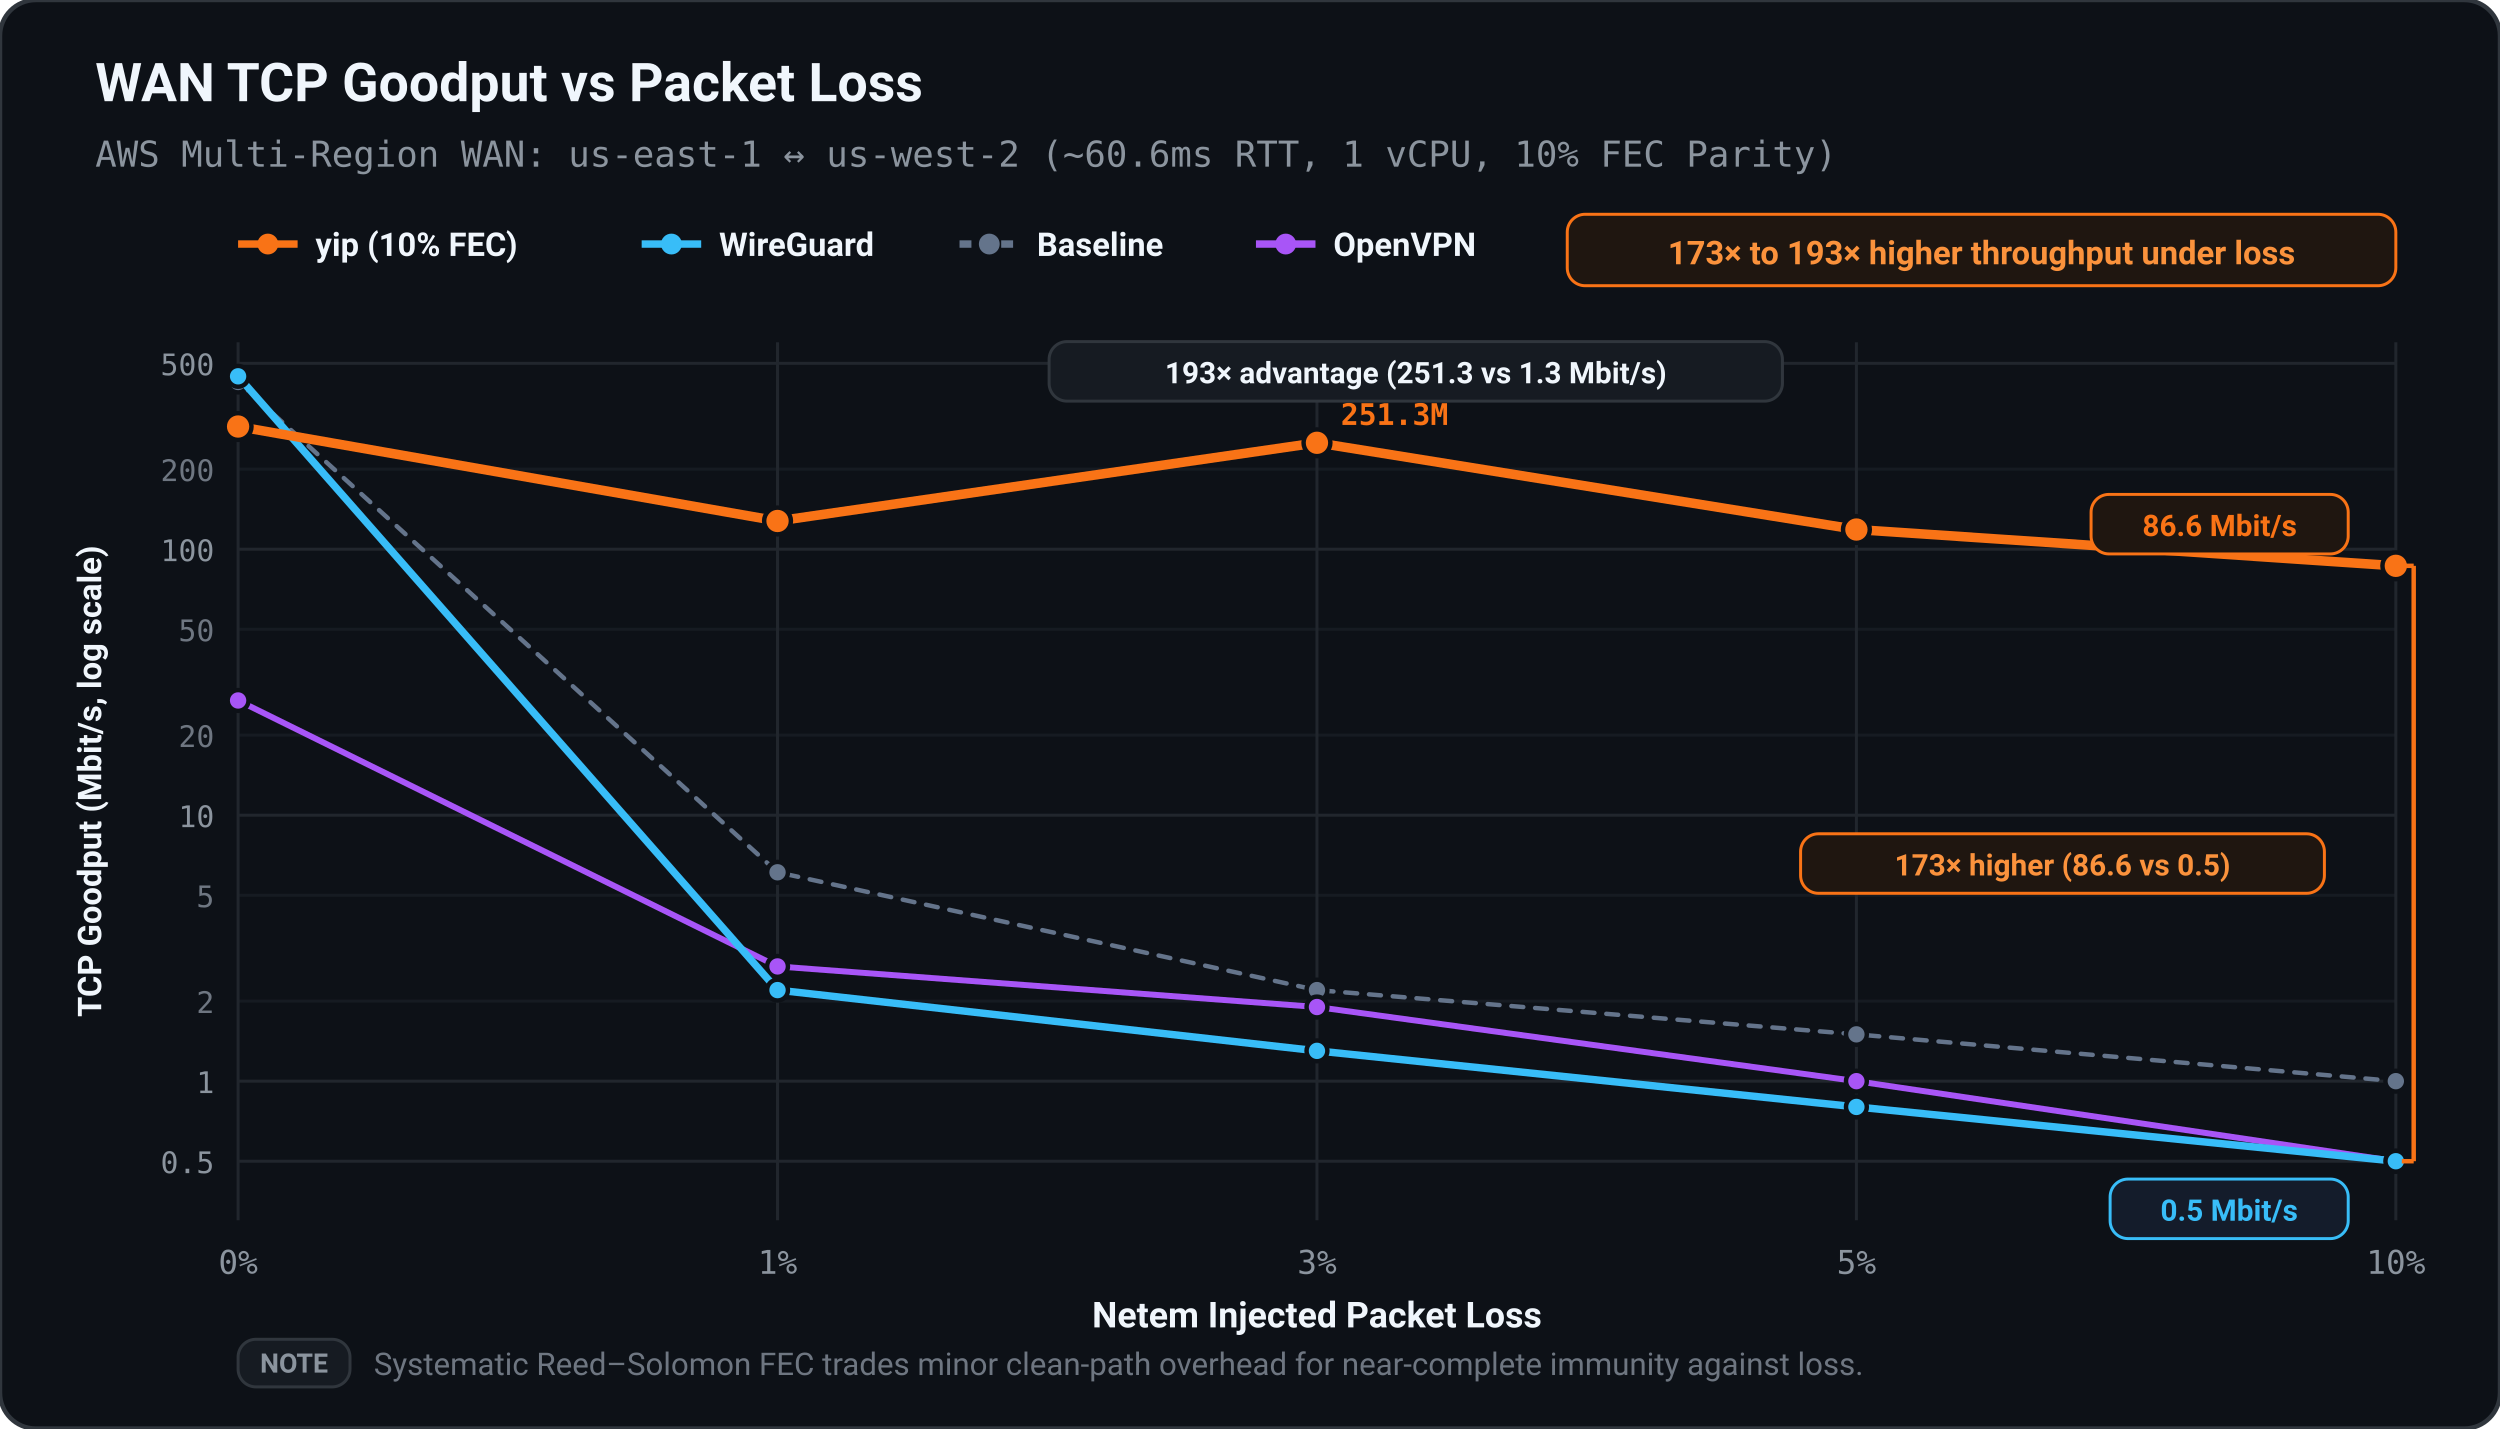
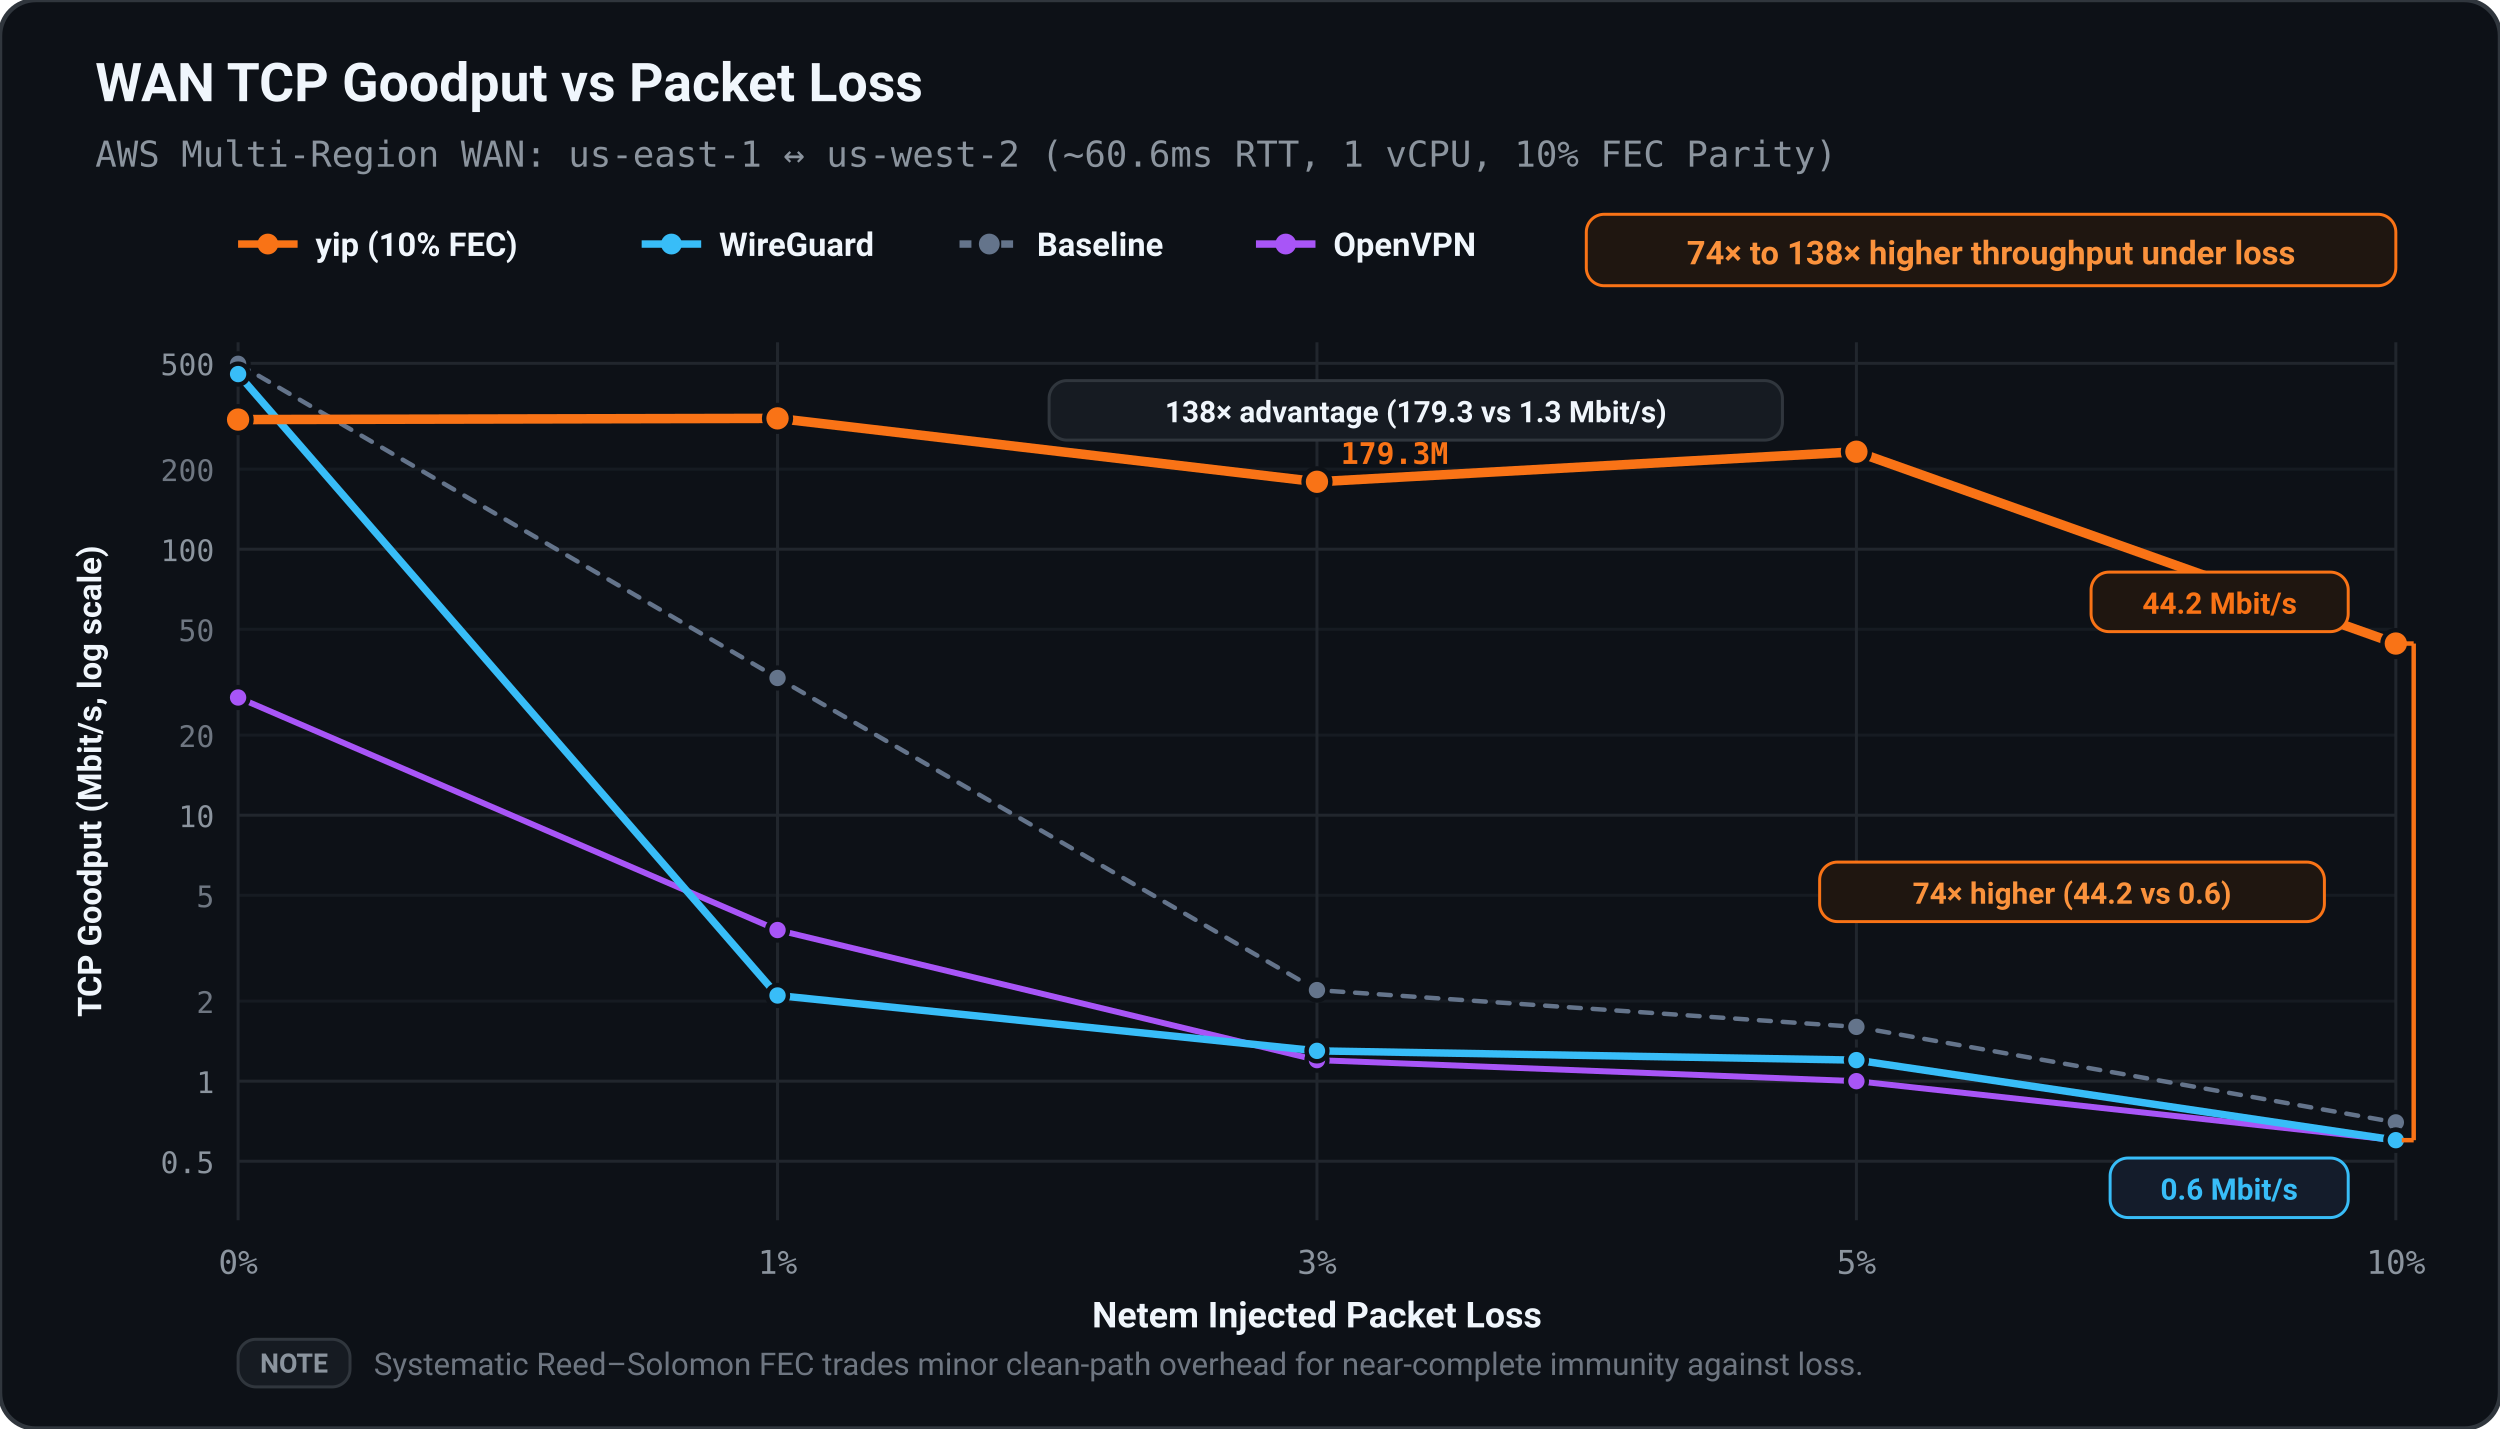
<svg xmlns="http://www.w3.org/2000/svg" viewBox="0 0 840 480" width="100%" height="100%">
  <defs>
    <style>
      text { text-rendering: geometricPrecision; }
    </style>
  </defs>
  <rect width="100%" height="100%" rx="12" fill="#0d1117" stroke="#30363d" stroke-width="1.5" />
  <text x="32.00" y="34.00" fill="#f0f6fc" font-size="18" font-family="ui-sans-serif, -apple-system, BlinkMacSystemFont, 'Segoe UI', Roboto, sans-serif" font-weight="bold" text-anchor="start">WAN TCP Goodput vs Packet Loss</text>
  <text x="32.00" y="56.00" fill="#8b949e" font-size="12" font-family="ui-monospace, SFMono-Regular, Menlo, monospace" font-weight="normal" text-anchor="start">AWS Multi-Region WAN: us-east-1 ↔ us-west-2 (~60.6ms RTT, 1 vCPU, 10% FEC Parity)</text>
  <line x1="80.00" y1="82.00" x2="100.00" y2="82.00" stroke="#f97316" stroke-width="2.50" />
  <circle cx="90.00" cy="82.00" r="3.50" fill="#f97316" />
  <text x="106.00" y="86.00" fill="#f0f6fc" font-size="11" font-family="ui-sans-serif, -apple-system, BlinkMacSystemFont, 'Segoe UI', Roboto, sans-serif" font-weight="600" text-anchor="start">yip (10% FEC)</text>
  <line x1="215.60" y1="82.00" x2="235.60" y2="82.00" stroke="#38bdf8" stroke-width="2.50" />
  <circle cx="225.60" cy="82.00" r="3.50" fill="#38bdf8" />
  <text x="241.60" y="86.00" fill="#f0f6fc" font-size="11" font-family="ui-sans-serif, -apple-system, BlinkMacSystemFont, 'Segoe UI', Roboto, sans-serif" font-weight="600" text-anchor="start">WireGuard</text>
  <line x1="322.40" y1="82.00" x2="342.40" y2="82.00" stroke="#64748b" stroke-width="2.50" stroke-dasharray="4,3" />
  <circle cx="332.40" cy="82.00" r="3.50" fill="#64748b" />
  <text x="348.40" y="86.00" fill="#f0f6fc" font-size="11" font-family="ui-sans-serif, -apple-system, BlinkMacSystemFont, 'Segoe UI', Roboto, sans-serif" font-weight="600" text-anchor="start">Baseline</text>
  <line x1="422.00" y1="82.00" x2="442.00" y2="82.00" stroke="#a855f7" stroke-width="2.50" />
  <circle cx="432.00" cy="82.00" r="3.50" fill="#a855f7" />
  <text x="448.00" y="86.00" fill="#f0f6fc" font-size="11" font-family="ui-sans-serif, -apple-system, BlinkMacSystemFont, 'Segoe UI', Roboto, sans-serif" font-weight="600" text-anchor="start">OpenVPN</text>
-   <rect x="526.60" y="72.00" width="278.40" height="24.00" fill="#1f1610" rx="6.00" stroke="#f97316" stroke-width="1.00" />
-   <text x="665.80" y="88.80" fill="#fb923c" font-size="11" font-family="ui-sans-serif, -apple-system, BlinkMacSystemFont, 'Segoe UI', Roboto, sans-serif" font-weight="bold" text-anchor="middle">173× to 193× higher throughput under loss</text>
+   <rect x="533.00" y="72.00" width="272.00" height="24.00" fill="#1f1610" rx="6.00" stroke="#f97316" stroke-width="1.00" />
+   <text x="669.00" y="88.80" fill="#fb923c" font-size="11" font-family="ui-sans-serif, -apple-system, BlinkMacSystemFont, 'Segoe UI', Roboto, sans-serif" font-weight="bold" text-anchor="middle">74× to 138× higher throughput under loss</text>
  <line x1="80.00" y1="390.17" x2="805.00" y2="390.17" stroke="#21262d" stroke-width="1.00" />
  <text x="72.00" y="394.17" fill="#8b949e" font-size="10" font-family="ui-monospace, SFMono-Regular, Menlo, monospace" font-weight="normal" text-anchor="end">0.5</text>
  <line x1="80.00" y1="363.27" x2="805.00" y2="363.27" stroke="#21262d" stroke-width="1.00" />
  <text x="72.00" y="367.27" fill="#8b949e" font-size="10" font-family="ui-monospace, SFMono-Regular, Menlo, monospace" font-weight="normal" text-anchor="end">1</text>
  <line x1="80.00" y1="336.37" x2="805.00" y2="336.37" stroke="#161b22" stroke-width="1.00" />
  <text x="72.00" y="340.37" fill="#6e7681" font-size="10" font-family="ui-monospace, SFMono-Regular, Menlo, monospace" font-weight="normal" text-anchor="end">2</text>
  <line x1="80.00" y1="300.81" x2="805.00" y2="300.81" stroke="#161b22" stroke-width="1.00" />
  <text x="72.00" y="304.81" fill="#6e7681" font-size="10" font-family="ui-monospace, SFMono-Regular, Menlo, monospace" font-weight="normal" text-anchor="end">5</text>
  <line x1="80.00" y1="273.91" x2="805.00" y2="273.91" stroke="#21262d" stroke-width="1.00" />
  <text x="72.00" y="277.91" fill="#8b949e" font-size="10" font-family="ui-monospace, SFMono-Regular, Menlo, monospace" font-weight="normal" text-anchor="end">10</text>
  <line x1="80.00" y1="247.00" x2="805.00" y2="247.00" stroke="#161b22" stroke-width="1.00" />
  <text x="72.00" y="251.00" fill="#6e7681" font-size="10" font-family="ui-monospace, SFMono-Regular, Menlo, monospace" font-weight="normal" text-anchor="end">20</text>
  <line x1="80.00" y1="211.44" x2="805.00" y2="211.44" stroke="#161b22" stroke-width="1.00" />
  <text x="72.00" y="215.44" fill="#6e7681" font-size="10" font-family="ui-monospace, SFMono-Regular, Menlo, monospace" font-weight="normal" text-anchor="end">50</text>
  <line x1="80.00" y1="184.54" x2="805.00" y2="184.54" stroke="#21262d" stroke-width="1.00" />
  <text x="72.00" y="188.54" fill="#8b949e" font-size="10" font-family="ui-monospace, SFMono-Regular, Menlo, monospace" font-weight="normal" text-anchor="end">100</text>
  <line x1="80.00" y1="157.64" x2="805.00" y2="157.64" stroke="#161b22" stroke-width="1.00" />
  <text x="72.00" y="161.64" fill="#6e7681" font-size="10" font-family="ui-monospace, SFMono-Regular, Menlo, monospace" font-weight="normal" text-anchor="end">200</text>
  <line x1="80.00" y1="122.08" x2="805.00" y2="122.08" stroke="#21262d" stroke-width="1.00" />
  <text x="72.00" y="126.08" fill="#8b949e" font-size="10" font-family="ui-monospace, SFMono-Regular, Menlo, monospace" font-weight="normal" text-anchor="end">500</text>
  <line x1="80.00" y1="115.00" x2="80.00" y2="410.00" stroke="#21262d" stroke-width="1.00" />
  <text x="80.00" y="428.00" fill="#8b949e" font-size="11" font-family="ui-monospace, SFMono-Regular, Menlo, monospace" font-weight="normal" text-anchor="middle">0%</text>
  <line x1="261.25" y1="115.00" x2="261.25" y2="410.00" stroke="#21262d" stroke-width="1.00" />
  <text x="261.25" y="428.00" fill="#8b949e" font-size="11" font-family="ui-monospace, SFMono-Regular, Menlo, monospace" font-weight="normal" text-anchor="middle">1%</text>
  <line x1="442.50" y1="115.00" x2="442.50" y2="410.00" stroke="#21262d" stroke-width="1.00" />
  <text x="442.50" y="428.00" fill="#8b949e" font-size="11" font-family="ui-monospace, SFMono-Regular, Menlo, monospace" font-weight="normal" text-anchor="middle">3%</text>
  <line x1="623.75" y1="115.00" x2="623.75" y2="410.00" stroke="#21262d" stroke-width="1.00" />
  <text x="623.75" y="428.00" fill="#8b949e" font-size="11" font-family="ui-monospace, SFMono-Regular, Menlo, monospace" font-weight="normal" text-anchor="middle">5%</text>
  <line x1="805.00" y1="115.00" x2="805.00" y2="410.00" stroke="#21262d" stroke-width="1.00" />
  <text x="805.00" y="428.00" fill="#8b949e" font-size="11" font-family="ui-monospace, SFMono-Regular, Menlo, monospace" font-weight="normal" text-anchor="middle">10%</text>
  <text x="442.50" y="446.00" fill="#f0f6fc" font-size="12" font-family="ui-sans-serif, -apple-system, BlinkMacSystemFont, 'Segoe UI', Roboto, sans-serif" font-weight="600" text-anchor="middle">Netem Injected Packet Loss</text>
  <text x="34.00" y="262.50" fill="#f0f6fc" font-size="11" font-family="ui-sans-serif, -apple-system, BlinkMacSystemFont, 'Segoe UI', Roboto, sans-serif" font-weight="600" text-anchor="middle" transform="rotate(-90 34.00 262.50)">TCP Goodput (Mbit/s, log scale)</text>
-   <polyline points="80.00,128.35 261.25,293.09 442.50,332.67 623.75,347.54 805.00,363.27" fill="none" stroke="#64748b" stroke-width="1.50" stroke-linecap="round" stroke-linejoin="round" stroke-dasharray="4,4" />
-   <circle cx="80.00" cy="128.35" r="3.50" fill="#64748b" stroke="#0d1117" stroke-width="1.50" />
-   <circle cx="261.25" cy="293.09" r="3.50" fill="#64748b" stroke="#0d1117" stroke-width="1.50" />
+   <polyline points="80.00,122.24 261.25,227.80 442.50,332.67 623.75,345.03 805.00,377.12" fill="none" stroke="#64748b" stroke-width="1.50" stroke-linecap="round" stroke-linejoin="round" stroke-dasharray="4,4" />
+   <circle cx="80.00" cy="122.24" r="3.50" fill="#64748b" stroke="#0d1117" stroke-width="1.50" />
+   <circle cx="261.25" cy="227.80" r="3.50" fill="#64748b" stroke="#0d1117" stroke-width="1.50" />
  <circle cx="442.50" cy="332.67" r="3.50" fill="#64748b" stroke="#0d1117" stroke-width="1.50" />
-   <circle cx="623.75" cy="347.54" r="3.50" fill="#64748b" stroke="#0d1117" stroke-width="1.50" />
-   <circle cx="805.00" cy="363.27" r="3.50" fill="#64748b" stroke="#0d1117" stroke-width="1.50" />
-   <polyline points="80.00,235.36 261.25,324.72 442.50,338.36 623.75,363.27 805.00,390.17" fill="none" stroke="#a855f7" stroke-width="2.00" stroke-linecap="round" stroke-linejoin="round" />
-   <circle cx="80.00" cy="235.36" r="3.50" fill="#a855f7" stroke="#0d1117" stroke-width="1.50" />
-   <circle cx="261.25" cy="324.72" r="3.50" fill="#a855f7" stroke="#0d1117" stroke-width="1.50" />
-   <circle cx="442.50" cy="338.36" r="3.50" fill="#a855f7" stroke="#0d1117" stroke-width="1.50" />
+   <circle cx="623.75" cy="345.03" r="3.50" fill="#64748b" stroke="#0d1117" stroke-width="1.50" />
+   <circle cx="805.00" cy="377.12" r="3.50" fill="#64748b" stroke="#0d1117" stroke-width="1.50" />
+   <polyline points="80.00,234.36 261.25,312.49 442.50,356.20 623.75,363.27 805.00,383.10" fill="none" stroke="#a855f7" stroke-width="2.00" stroke-linecap="round" stroke-linejoin="round" />
+   <circle cx="80.00" cy="234.36" r="3.50" fill="#a855f7" stroke="#0d1117" stroke-width="1.50" />
+   <circle cx="261.25" cy="312.49" r="3.50" fill="#a855f7" stroke="#0d1117" stroke-width="1.50" />
+   <circle cx="442.50" cy="356.20" r="3.50" fill="#a855f7" stroke="#0d1117" stroke-width="1.50" />
  <circle cx="623.75" cy="363.27" r="3.50" fill="#a855f7" stroke="#0d1117" stroke-width="1.50" />
-   <circle cx="805.00" cy="390.17" r="3.50" fill="#a855f7" stroke="#0d1117" stroke-width="1.50" />
-   <polyline points="80.00,126.44 261.25,332.67 442.50,353.09 623.75,371.93 805.00,390.17" fill="none" stroke="#38bdf8" stroke-width="2.50" stroke-linecap="round" stroke-linejoin="round" />
-   <circle cx="80.00" cy="126.44" r="3.50" fill="#38bdf8" stroke="#0d1117" stroke-width="1.50" />
-   <circle cx="261.25" cy="332.67" r="3.50" fill="#38bdf8" stroke="#0d1117" stroke-width="1.50" />
+   <circle cx="805.00" cy="383.10" r="3.50" fill="#a855f7" stroke="#0d1117" stroke-width="1.50" />
+   <polyline points="80.00,125.69 261.25,334.48 442.50,353.09 623.75,356.20 805.00,383.10" fill="none" stroke="#38bdf8" stroke-width="2.50" stroke-linecap="round" stroke-linejoin="round" />
+   <circle cx="80.00" cy="125.69" r="3.50" fill="#38bdf8" stroke="#0d1117" stroke-width="1.50" />
+   <circle cx="261.25" cy="334.48" r="3.50" fill="#38bdf8" stroke="#0d1117" stroke-width="1.50" />
  <circle cx="442.50" cy="353.09" r="3.50" fill="#38bdf8" stroke="#0d1117" stroke-width="1.50" />
-   <circle cx="623.75" cy="371.93" r="3.50" fill="#38bdf8" stroke="#0d1117" stroke-width="1.50" />
-   <circle cx="805.00" cy="390.17" r="3.50" fill="#38bdf8" stroke="#0d1117" stroke-width="1.50" />
-   <polyline points="80.00,143.31 261.25,175.05 442.50,148.78 623.75,177.92 805.00,190.12" fill="none" stroke="#f97316" stroke-width="3.20" stroke-linecap="round" stroke-linejoin="round" />
-   <circle cx="80.00" cy="143.31" r="4.50" fill="#f97316" stroke="#0d1117" stroke-width="1.50" />
-   <circle cx="261.25" cy="175.05" r="4.50" fill="#f97316" stroke="#0d1117" stroke-width="1.50" />
-   <circle cx="442.50" cy="148.78" r="4.50" fill="#f97316" stroke="#0d1117" stroke-width="1.50" />
-   <circle cx="623.75" cy="177.92" r="4.50" fill="#f97316" stroke="#0d1117" stroke-width="1.50" />
-   <circle cx="805.00" cy="190.12" r="4.50" fill="#f97316" stroke="#0d1117" stroke-width="1.50" />
-   <text x="450.50" y="142.78" fill="#f97316" font-size="10" font-family="ui-monospace, SFMono-Regular, Menlo, monospace" font-weight="bold" text-anchor="start">251.3M</text>
-   <rect x="352.50" y="114.78" width="246.40" height="20.00" fill="#161b22" rx="6.00" stroke="#30363d" stroke-width="1.00" />
-   <text x="475.70" y="128.78" fill="#f0f6fc" font-size="10" font-family="ui-sans-serif, -apple-system, BlinkMacSystemFont, 'Segoe UI', Roboto, sans-serif" font-weight="bold" text-anchor="middle">193× advantage (251.3 vs 1.3 Mbit/s)</text>
-   <rect x="702.60" y="166.12" width="86.40" height="20.00" fill="#1f1610" rx="6.00" stroke="#f97316" stroke-width="1.00" />
-   <text x="745.80" y="180.12" fill="#f97316" font-size="10" font-family="ui-sans-serif, -apple-system, BlinkMacSystemFont, 'Segoe UI', Roboto, sans-serif" font-weight="bold" text-anchor="middle">86.6 Mbit/s</text>
-   <rect x="709.00" y="396.17" width="80.00" height="20.00" fill="#141c2b" rx="6.00" stroke="#38bdf8" stroke-width="1.00" />
-   <text x="749.00" y="410.17" fill="#38bdf8" font-size="10" font-family="ui-sans-serif, -apple-system, BlinkMacSystemFont, 'Segoe UI', Roboto, sans-serif" font-weight="bold" text-anchor="middle">0.5 Mbit/s</text>
-   <line x1="811.00" y1="190.12" x2="811.00" y2="390.17" stroke="#f97316" stroke-width="1.50" />
-   <line x1="807.00" y1="190.12" x2="811.00" y2="190.12" stroke="#f97316" stroke-width="1.50" />
-   <line x1="807.00" y1="390.17" x2="811.00" y2="390.17" stroke="#f97316" stroke-width="1.50" />
-   <rect x="605.00" y="280.15" width="176.00" height="20.00" fill="#1f1610" rx="6.00" stroke="#f97316" stroke-width="1.00" />
-   <text x="693.00" y="294.15" fill="#fb923c" font-size="10" font-family="ui-sans-serif, -apple-system, BlinkMacSystemFont, 'Segoe UI', Roboto, sans-serif" font-weight="bold" text-anchor="middle">173× higher (86.6 vs 0.5)</text>
+   <circle cx="623.75" cy="356.20" r="3.50" fill="#38bdf8" stroke="#0d1117" stroke-width="1.50" />
+   <circle cx="805.00" cy="383.10" r="3.50" fill="#38bdf8" stroke="#0d1117" stroke-width="1.50" />
+   <polyline points="80.00,140.98 261.25,140.57 442.50,161.88 623.75,151.78 805.00,216.23" fill="none" stroke="#f97316" stroke-width="3.20" stroke-linecap="round" stroke-linejoin="round" />
+   <circle cx="80.00" cy="140.98" r="4.50" fill="#f97316" stroke="#0d1117" stroke-width="1.50" />
+   <circle cx="261.25" cy="140.57" r="4.50" fill="#f97316" stroke="#0d1117" stroke-width="1.50" />
+   <circle cx="442.50" cy="161.88" r="4.50" fill="#f97316" stroke="#0d1117" stroke-width="1.50" />
+   <circle cx="623.75" cy="151.78" r="4.50" fill="#f97316" stroke="#0d1117" stroke-width="1.50" />
+   <circle cx="805.00" cy="216.23" r="4.50" fill="#f97316" stroke="#0d1117" stroke-width="1.50" />
+   <text x="450.50" y="155.88" fill="#f97316" font-size="10" font-family="ui-monospace, SFMono-Regular, Menlo, monospace" font-weight="bold" text-anchor="start">179.3M</text>
+   <rect x="352.50" y="127.88" width="246.40" height="20.00" fill="#161b22" rx="6.00" stroke="#30363d" stroke-width="1.00" />
+   <text x="475.70" y="141.88" fill="#f0f6fc" font-size="10" font-family="ui-sans-serif, -apple-system, BlinkMacSystemFont, 'Segoe UI', Roboto, sans-serif" font-weight="bold" text-anchor="middle">138× advantage (179.3 vs 1.3 Mbit/s)</text>
+   <rect x="702.60" y="192.23" width="86.40" height="20.00" fill="#1f1610" rx="6.00" stroke="#f97316" stroke-width="1.00" />
+   <text x="745.80" y="206.23" fill="#f97316" font-size="10" font-family="ui-sans-serif, -apple-system, BlinkMacSystemFont, 'Segoe UI', Roboto, sans-serif" font-weight="bold" text-anchor="middle">44.2 Mbit/s</text>
+   <rect x="709.00" y="389.10" width="80.00" height="20.00" fill="#141c2b" rx="6.00" stroke="#38bdf8" stroke-width="1.00" />
+   <text x="749.00" y="403.10" fill="#38bdf8" font-size="10" font-family="ui-sans-serif, -apple-system, BlinkMacSystemFont, 'Segoe UI', Roboto, sans-serif" font-weight="bold" text-anchor="middle">0.6 Mbit/s</text>
+   <line x1="811.00" y1="216.23" x2="811.00" y2="383.10" stroke="#f97316" stroke-width="1.50" />
+   <line x1="807.00" y1="216.23" x2="811.00" y2="216.23" stroke="#f97316" stroke-width="1.50" />
+   <line x1="807.00" y1="383.10" x2="811.00" y2="383.10" stroke="#f97316" stroke-width="1.50" />
+   <rect x="611.40" y="289.66" width="169.60" height="20.00" fill="#1f1610" rx="6.00" stroke="#f97316" stroke-width="1.00" />
+   <text x="696.20" y="303.66" fill="#fb923c" font-size="10" font-family="ui-sans-serif, -apple-system, BlinkMacSystemFont, 'Segoe UI', Roboto, sans-serif" font-weight="bold" text-anchor="middle">74× higher (44.2 vs 0.6)</text>
  <rect x="80.00" y="450.00" width="37.60" height="16.00" fill="#161b22" rx="6.00" stroke="#30363d" stroke-width="1.00" />
  <text x="98.80" y="461.20" fill="#8b949e" font-size="9" font-family="ui-sans-serif, -apple-system, BlinkMacSystemFont, 'Segoe UI', Roboto, sans-serif" font-weight="bold" text-anchor="middle">NOTE</text>
  <text x="125.60" y="462.00" fill="#6e7681" font-size="10.5" font-family="ui-sans-serif, -apple-system, BlinkMacSystemFont, 'Segoe UI', Roboto, sans-serif" font-weight="normal" text-anchor="start">Systematic Reed–Solomon FEC trades minor clean-path overhead for near-complete immunity against loss.</text>
</svg>
